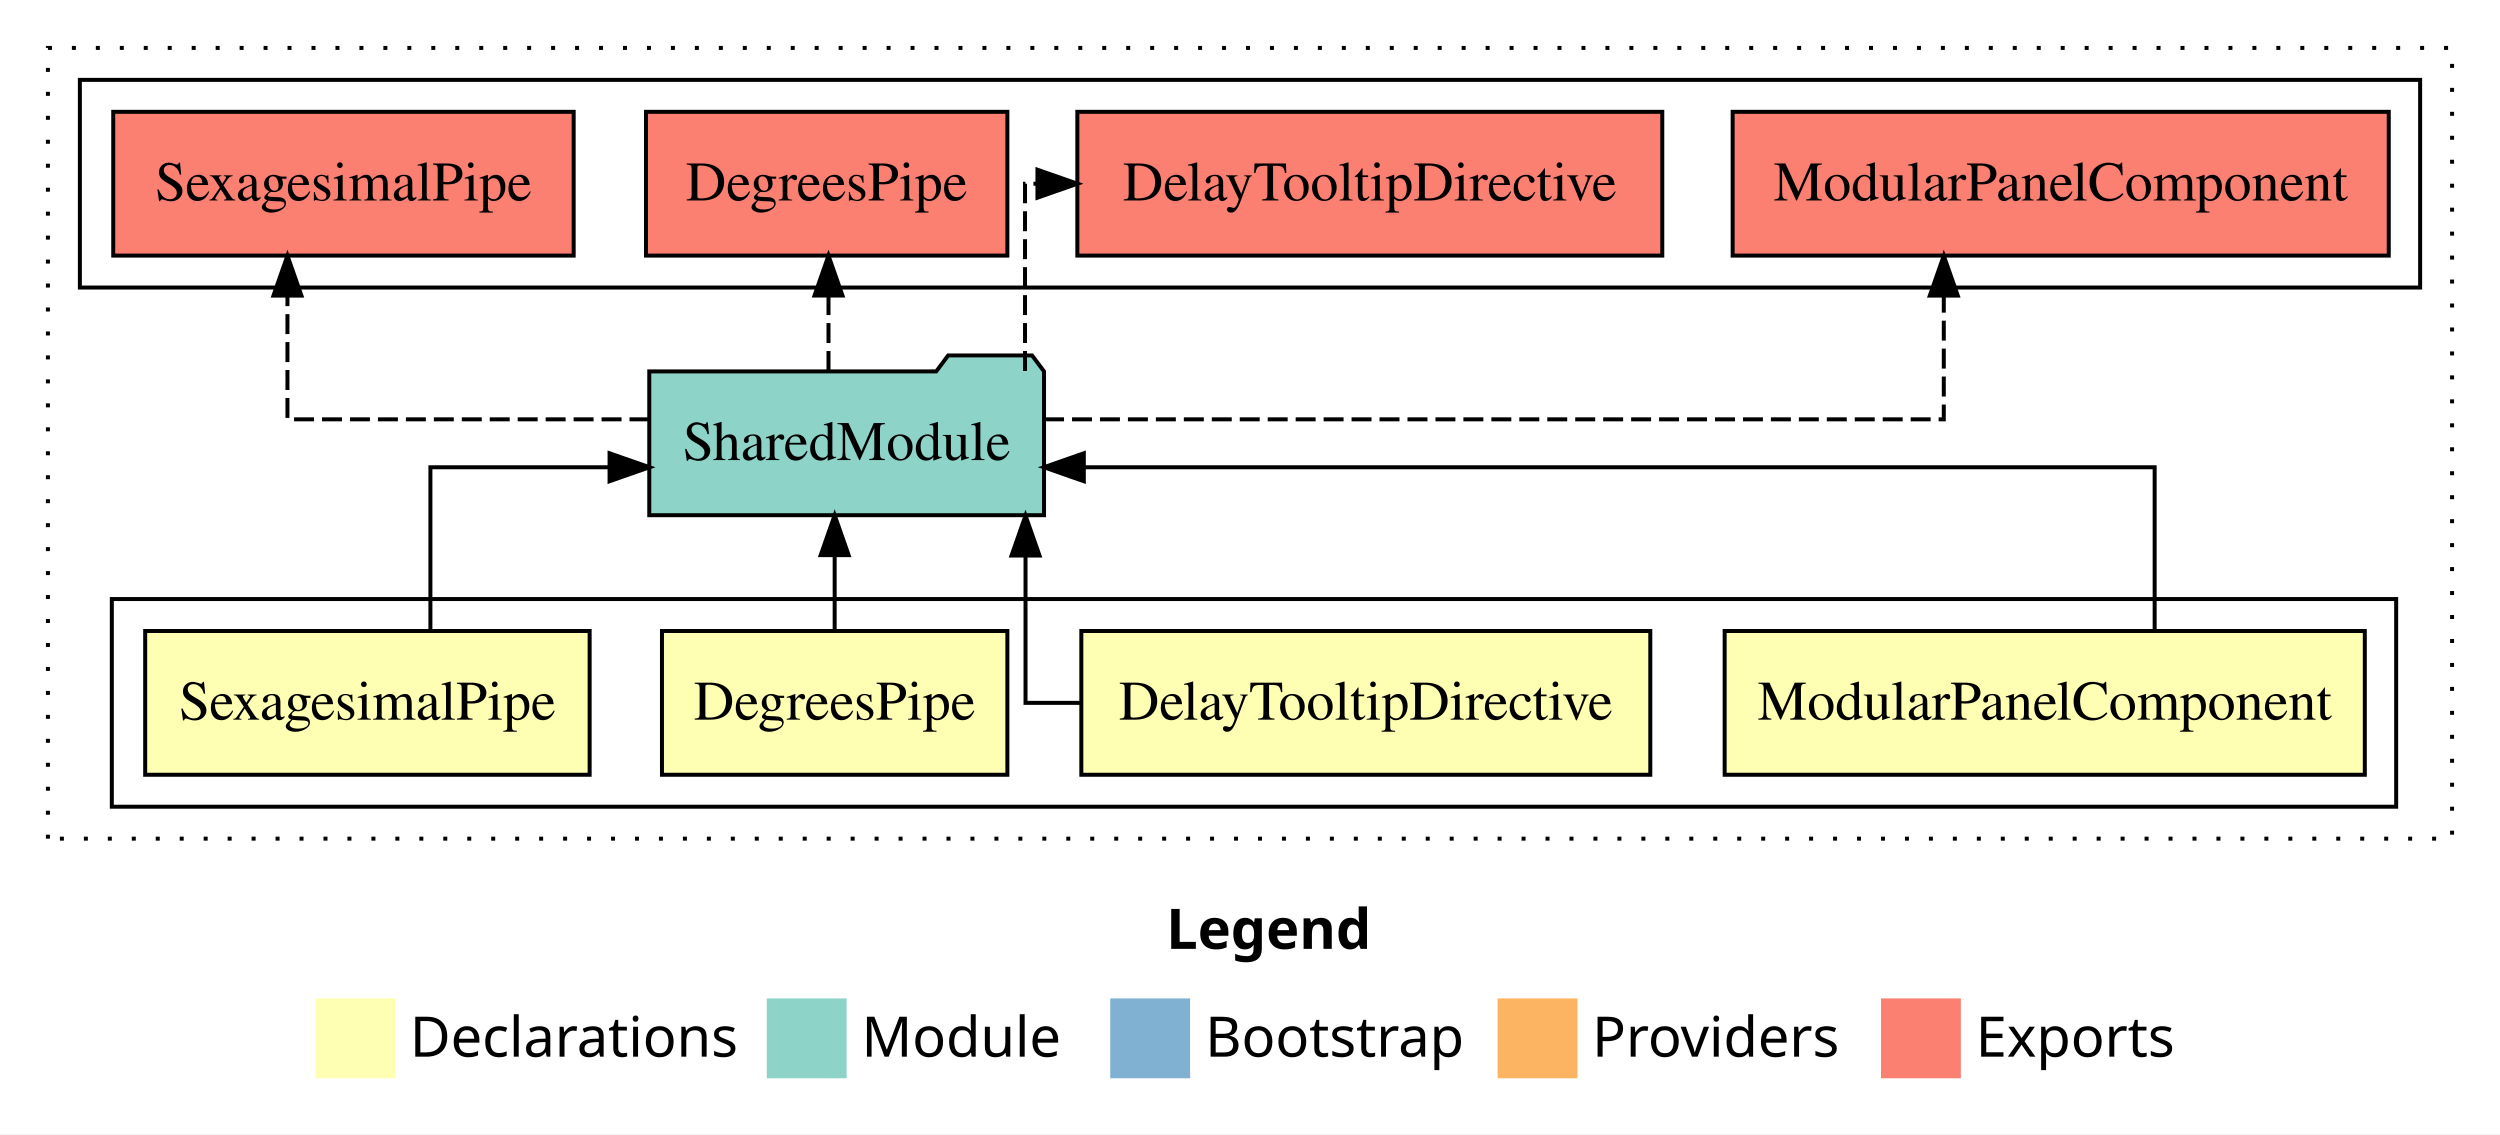
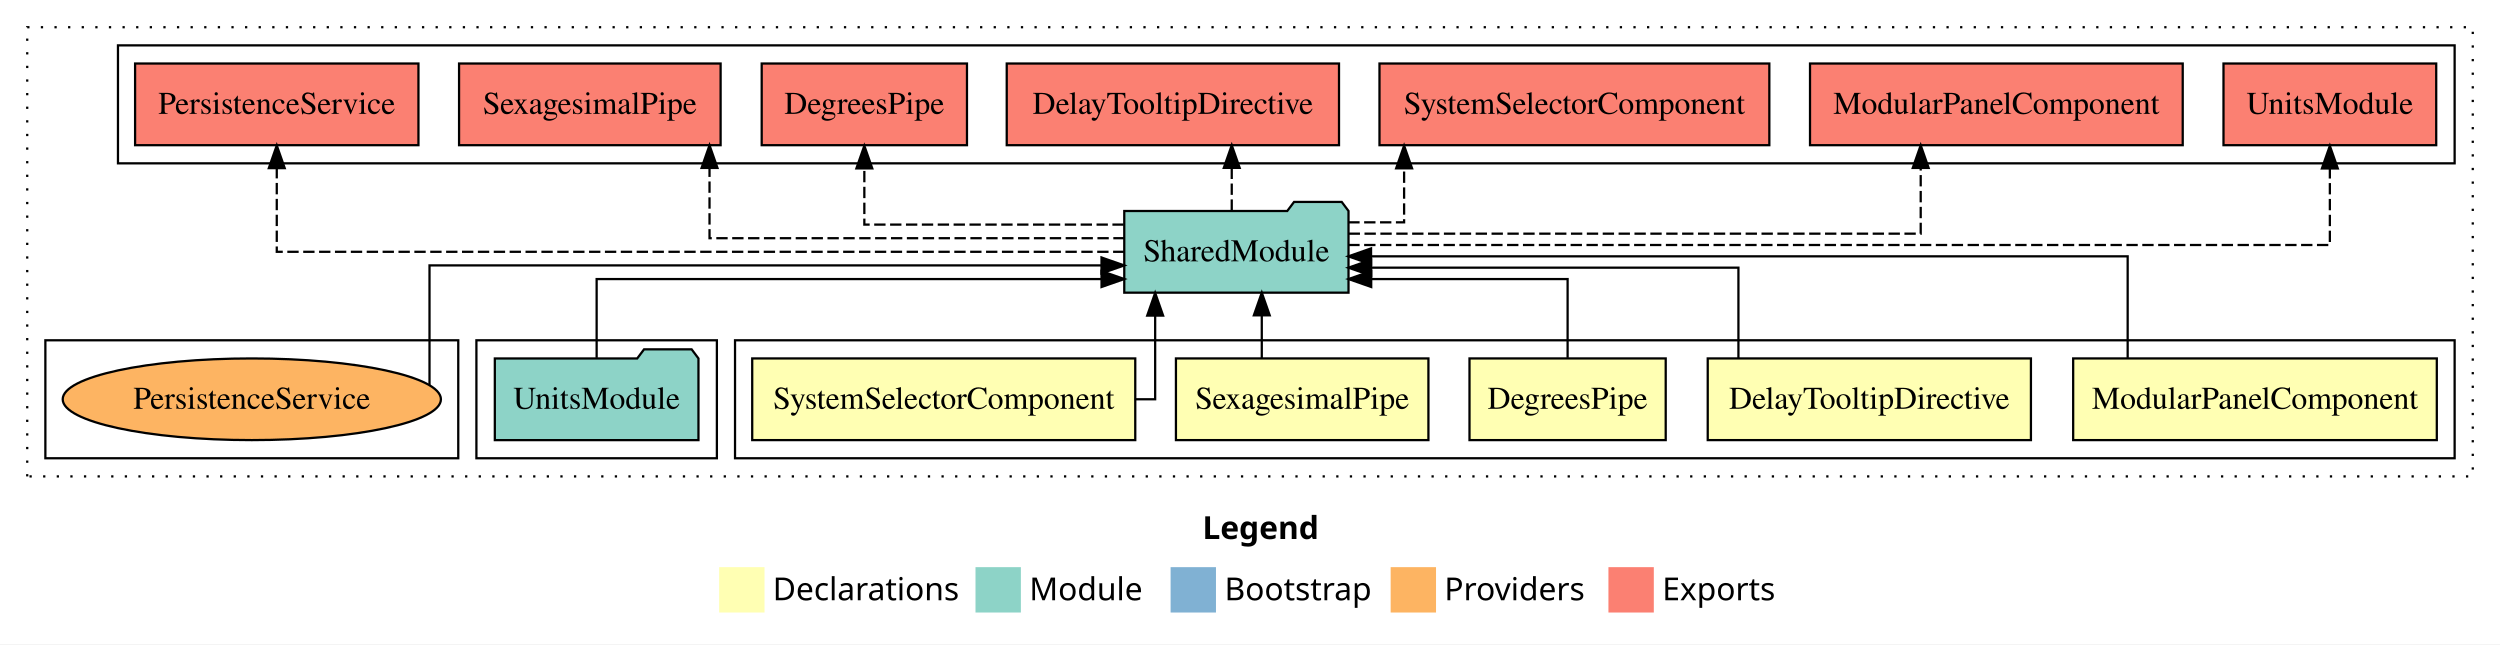
- <svg xmlns="http://www.w3.org/2000/svg" width="626pt" height="284pt" viewBox="0.00 0.00 626.00 284.00">
+ <svg xmlns="http://www.w3.org/2000/svg" width="1102pt" height="284pt" viewBox="0.00 0.00 1102.00 284.00">
  <g id="graph0" class="graph" transform="scale(1 1) rotate(0) translate(4 280)">
-     <polygon fill="#ffffff" stroke="transparent" points="-4,4 -4,-280 622,-280 622,4 -4,4" />
-     <text text-anchor="start" x="288.009" y="-42.4" font-family="sans-serif" font-weight="bold" font-size="14.00" fill="#000000">Legend</text>
-     <polygon fill="#ffffb3" stroke="transparent" points="75,-10 75,-30 95,-30 95,-10 75,-10" />
-     <text text-anchor="start" x="98.629" y="-15.4" font-family="sans-serif" font-size="14.00" fill="#000000">  Declarations</text>
-     <polygon fill="#8dd3c7" stroke="transparent" points="188,-10 188,-30 208,-30 208,-10 188,-10" />
-     <text text-anchor="start" x="211.725" y="-15.4" font-family="sans-serif" font-size="14.00" fill="#000000">  Module</text>
-     <polygon fill="#80b1d3" stroke="transparent" points="274,-10 274,-30 294,-30 294,-10 274,-10" />
-     <text text-anchor="start" x="297.781" y="-15.4" font-family="sans-serif" font-size="14.00" fill="#000000">  Bootstrap</text>
-     <polygon fill="#fdb462" stroke="transparent" points="371,-10 371,-30 391,-30 391,-10 371,-10" />
-     <text text-anchor="start" x="394.673" y="-15.4" font-family="sans-serif" font-size="14.00" fill="#000000">  Providers</text>
-     <polygon fill="#fb8072" stroke="transparent" points="467,-10 467,-30 487,-30 487,-10 467,-10" />
-     <text text-anchor="start" x="490.726" y="-15.4" font-family="sans-serif" font-size="14.00" fill="#000000">  Exports</text>
+     <polygon fill="#ffffff" stroke="transparent" points="-4,4 -4,-280 1098,-280 1098,4 -4,4" />
+     <text text-anchor="start" x="526.009" y="-42.4" font-family="sans-serif" font-weight="bold" font-size="14.00" fill="#000000">Legend</text>
+     <polygon fill="#ffffb3" stroke="transparent" points="313,-10 313,-30 333,-30 333,-10 313,-10" />
+     <text text-anchor="start" x="336.629" y="-15.4" font-family="sans-serif" font-size="14.00" fill="#000000">  Declarations</text>
+     <polygon fill="#8dd3c7" stroke="transparent" points="426,-10 426,-30 446,-30 446,-10 426,-10" />
+     <text text-anchor="start" x="449.725" y="-15.4" font-family="sans-serif" font-size="14.00" fill="#000000">  Module</text>
+     <polygon fill="#80b1d3" stroke="transparent" points="512,-10 512,-30 532,-30 532,-10 512,-10" />
+     <text text-anchor="start" x="535.781" y="-15.4" font-family="sans-serif" font-size="14.00" fill="#000000">  Bootstrap</text>
+     <polygon fill="#fdb462" stroke="transparent" points="609,-10 609,-30 629,-30 629,-10 609,-10" />
+     <text text-anchor="start" x="632.673" y="-15.4" font-family="sans-serif" font-size="14.00" fill="#000000">  Providers</text>
+     <polygon fill="#fb8072" stroke="transparent" points="705,-10 705,-30 725,-30 725,-10 705,-10" />
+     <text text-anchor="start" x="728.726" y="-15.4" font-family="sans-serif" font-size="14.00" fill="#000000">  Exports</text>
    <g id="clust1" class="cluster">
-       <polygon fill="none" stroke="#000000" stroke-dasharray="1,5" points="8,-70 8,-268 610,-268 610,-70 8,-70" />
+       <polygon fill="none" stroke="#000000" stroke-dasharray="1,5" points="8,-70 8,-268 1086,-268 1086,-70 8,-70" />
    </g>
    <g id="clust2" class="cluster">
-       <polygon fill="none" stroke="#000000" points="24,-78 24,-130 596,-130 596,-78 24,-78" />
+       <polygon fill="none" stroke="#000000" points="320,-78 320,-130 1078,-130 1078,-78 320,-78" />
    </g>
    <g id="clust8" class="cluster">
-       <polygon fill="none" stroke="#000000" points="16,-208 16,-260 602,-260 602,-208 16,-208" />
+       <polygon fill="none" stroke="#000000" points="206,-78 206,-130 312,-130 312,-78 206,-78" />
+     </g>
+     <g id="clust9" class="cluster">
+       <polygon fill="none" stroke="#000000" points="48,-208 48,-260 1078,-260 1078,-208 48,-208" />
+     </g>
+     <g id="clust11" class="cluster">
+       <polygon fill="none" stroke="#000000" points="16,-78 16,-130 198,-130 198,-78 16,-78" />
    </g>
    <g id="node1" class="node">
-       <polygon fill="#ffffb3" stroke="#000000" points="588.146,-122 427.854,-122 427.854,-86 588.146,-86 588.146,-122" />
-       <text text-anchor="middle" x="508" y="-99.8" font-family="Times,serif" font-size="14.00" fill="#000000">ModularPanelComponent</text>
+       <polygon fill="#ffffb3" stroke="#000000" points="1070.146,-122 909.854,-122 909.854,-86 1070.146,-86 1070.146,-122" />
+       <text text-anchor="middle" x="990" y="-99.8" font-family="Times,serif" font-size="14.00" fill="#000000">ModularPanelComponent</text>
+     </g>
+     <g id="node6" class="node">
+       <polygon fill="#8dd3c7" stroke="#000000" points="590.423,-187 587.423,-191 566.423,-191 563.423,-187 491.577,-187 491.577,-151 590.423,-151 590.423,-187" />
+       <text text-anchor="middle" x="541" y="-164.8" font-family="Times,serif" font-size="14.00" fill="#000000">SharedModule</text>
+     </g>
+     <g id="edge1" class="edge">
+       <path fill="none" stroke="#000000" d="M933.875,-122.222C933.875,-140.828 933.875,-167 933.875,-167 933.875,-167 600.36,-167 600.36,-167" />
+       <polygon fill="#000000" stroke="#000000" points="600.36,-163.5 590.36,-167 600.36,-170.5 600.36,-163.5" />
+     </g>
+     <g id="node2" class="node">
+       <polygon fill="#ffffb3" stroke="#000000" points="891.234,-122 748.766,-122 748.766,-86 891.234,-86 891.234,-122" />
+       <text text-anchor="middle" x="820" y="-99.8" font-family="Times,serif" font-size="14.00" fill="#000000">DelayTooltipDirective</text>
+     </g>
+     <g id="edge2" class="edge">
+       <path fill="none" stroke="#000000" d="M762.298,-122.034C762.298,-139.06 762.298,-162 762.298,-162 762.298,-162 600.388,-162 600.388,-162" />
+       <polygon fill="#000000" stroke="#000000" points="600.388,-158.5 590.388,-162 600.388,-165.5 600.388,-158.5" />
+     </g>
+     <g id="node3" class="node">
+       <polygon fill="#ffffb3" stroke="#000000" points="730.244,-122 643.756,-122 643.756,-86 730.244,-86 730.244,-122" />
+       <text text-anchor="middle" x="687" y="-99.8" font-family="Times,serif" font-size="14.00" fill="#000000">DegreesPipe</text>
+     </g>
+     <g id="edge3" class="edge">
+       <path fill="none" stroke="#000000" d="M687,-122.24C687,-137.571 687,-157 687,-157 687,-157 600.429,-157 600.429,-157" />
+       <polygon fill="#000000" stroke="#000000" points="600.429,-153.5 590.429,-157 600.429,-160.5 600.429,-153.5" />
+     </g>
+     <g id="node4" class="node">
+       <polygon fill="#ffffb3" stroke="#000000" points="625.646,-122 514.354,-122 514.354,-86 625.646,-86 625.646,-122" />
+       <text text-anchor="middle" x="570" y="-99.8" font-family="Times,serif" font-size="14.00" fill="#000000">SexagesimalPipe</text>
+     </g>
+     <g id="edge4" class="edge">
+       <path fill="none" stroke="#000000" d="M552.194,-122.106C552.194,-122.106 552.194,-140.991 552.194,-140.991" />
+       <polygon fill="#000000" stroke="#000000" points="548.694,-140.991 552.194,-150.991 555.694,-140.991 548.694,-140.991" />
    </g>
    <g id="node5" class="node">
-       <polygon fill="#8dd3c7" stroke="#000000" points="257.423,-187 254.423,-191 233.423,-191 230.423,-187 158.577,-187 158.577,-151 257.423,-151 257.423,-187" />
-       <text text-anchor="middle" x="208" y="-164.8" font-family="Times,serif" font-size="14.00" fill="#000000">SharedModule</text>
-     </g>
-     <g id="edge1" class="edge">
-       <path fill="none" stroke="#000000" d="M535.524,-122.022C535.524,-139.373 535.524,-163 535.524,-163 535.524,-163 267.388,-163 267.388,-163" />
-       <polygon fill="#000000" stroke="#000000" points="267.388,-159.5 257.388,-163 267.388,-166.5 267.388,-159.5" />
-     </g>
-     <g id="node2" class="node">
-       <polygon fill="#ffffb3" stroke="#000000" points="409.234,-122 266.766,-122 266.766,-86 409.234,-86 409.234,-122" />
-       <text text-anchor="middle" x="338" y="-99.8" font-family="Times,serif" font-size="14.00" fill="#000000">DelayTooltipDirective</text>
-     </g>
-     <g id="edge2" class="edge">
-       <path fill="none" stroke="#000000" d="M266.482,-104C258.285,-104 252.791,-104 252.791,-104 252.791,-104 252.791,-140.894 252.791,-140.894" />
-       <polygon fill="#000000" stroke="#000000" points="249.292,-140.894 252.791,-150.894 256.291,-140.894 249.292,-140.894" />
-     </g>
-     <g id="node3" class="node">
-       <polygon fill="#ffffb3" stroke="#000000" points="248.244,-122 161.756,-122 161.756,-86 248.244,-86 248.244,-122" />
-       <text text-anchor="middle" x="205" y="-99.8" font-family="Times,serif" font-size="14.00" fill="#000000">DegreesPipe</text>
-     </g>
-     <g id="edge3" class="edge">
-       <path fill="none" stroke="#000000" d="M205,-122.106C205,-122.106 205,-140.991 205,-140.991" />
-       <polygon fill="#000000" stroke="#000000" points="201.5,-140.991 205,-150.991 208.5,-140.991 201.5,-140.991" />
-     </g>
-     <g id="node4" class="node">
-       <polygon fill="#ffffb3" stroke="#000000" points="143.646,-122 32.354,-122 32.354,-86 143.646,-86 143.646,-122" />
-       <text text-anchor="middle" x="88" y="-99.8" font-family="Times,serif" font-size="14.00" fill="#000000">SexagesimalPipe</text>
-     </g>
-     <g id="edge4" class="edge">
-       <path fill="none" stroke="#000000" d="M103.774,-122.022C103.774,-139.373 103.774,-163 103.774,-163 103.774,-163 148.634,-163 148.634,-163" />
-       <polygon fill="#000000" stroke="#000000" points="148.634,-166.5 158.634,-163 148.634,-159.5 148.634,-166.5" />
-     </g>
-     <g id="node6" class="node">
-       <polygon fill="#fb8072" stroke="#000000" points="594.145,-252 429.855,-252 429.855,-216 594.145,-216 594.145,-252" />
-       <text text-anchor="middle" x="512" y="-229.8" font-family="Times,serif" font-size="14.00" fill="#000000">ModularPanelComponent </text>
+       <polygon fill="#ffffb3" stroke="#000000" points="496.424,-122 327.576,-122 327.576,-86 496.424,-86 496.424,-122" />
+       <text text-anchor="middle" x="412" y="-99.8" font-family="Times,serif" font-size="14.00" fill="#000000">SystemSelectorComponent</text>
    </g>
    <g id="edge5" class="edge">
-       <path fill="none" stroke="#000000" stroke-dasharray="5,2" d="M257.433,-175C336.528,-175 482.726,-175 482.726,-175 482.726,-175 482.726,-205.977 482.726,-205.977" />
-       <polygon fill="#000000" stroke="#000000" points="479.226,-205.977 482.726,-215.977 486.226,-205.977 479.226,-205.977" />
+       <path fill="none" stroke="#000000" d="M496.259,-104C501.78,-104 505.195,-104 505.195,-104 505.195,-104 505.195,-140.894 505.195,-140.894" />
+       <polygon fill="#000000" stroke="#000000" points="501.695,-140.894 505.195,-150.894 508.695,-140.894 501.695,-140.894" />
+     </g>
+     <g id="node8" class="node">
+       <polygon fill="#fb8072" stroke="#000000" points="1069.883,-252 976.117,-252 976.117,-216 1069.883,-216 1069.883,-252" />
+       <text text-anchor="middle" x="1023" y="-229.8" font-family="Times,serif" font-size="14.00" fill="#000000">UnitsModule </text>
+     </g>
+     <g id="edge7" class="edge">
+       <path fill="none" stroke="#000000" stroke-dasharray="5,2" d="M590.317,-172C713.163,-172 1023,-172 1023,-172 1023,-172 1023,-205.733 1023,-205.733" />
+       <polygon fill="#000000" stroke="#000000" points="1019.5,-205.733 1023,-215.733 1026.5,-205.733 1019.5,-205.733" />
+     </g>
+     <g id="node9" class="node">
+       <polygon fill="#fb8072" stroke="#000000" points="958.145,-252 793.855,-252 793.855,-216 958.145,-216 958.145,-252" />
+       <text text-anchor="middle" x="876" y="-229.8" font-family="Times,serif" font-size="14.00" fill="#000000">ModularPanelComponent </text>
+     </g>
+     <g id="edge8" class="edge">
+       <path fill="none" stroke="#000000" stroke-dasharray="5,2" d="M590.473,-177C676.05,-177 842.647,-177 842.647,-177 842.647,-177 842.647,-205.965 842.647,-205.965" />
+       <polygon fill="#000000" stroke="#000000" points="839.147,-205.965 842.647,-215.965 846.147,-205.965 839.147,-205.965" />
+     </g>
+     <g id="node10" class="node">
+       <polygon fill="#fb8072" stroke="#000000" points="775.924,-252 604.076,-252 604.076,-216 775.924,-216 775.924,-252" />
+       <text text-anchor="middle" x="690" y="-229.8" font-family="Times,serif" font-size="14.00" fill="#000000">SystemSelectorComponent </text>
+     </g>
+     <g id="edge9" class="edge">
+       <path fill="none" stroke="#000000" stroke-dasharray="5,2" d="M590.313,-182C603.874,-182 614.93,-182 614.93,-182 614.93,-182 614.93,-205.813 614.93,-205.813" />
+       <polygon fill="#000000" stroke="#000000" points="611.431,-205.813 614.93,-215.813 618.431,-205.813 611.431,-205.813" />
+     </g>
+     <g id="node11" class="node">
+       <polygon fill="#fb8072" stroke="#000000" points="586.234,-252 439.766,-252 439.766,-216 586.234,-216 586.234,-252" />
+       <text text-anchor="middle" x="513" y="-229.8" font-family="Times,serif" font-size="14.00" fill="#000000">DelayTooltipDirective </text>
+     </g>
+     <g id="edge10" class="edge">
+       <path fill="none" stroke="#000000" stroke-dasharray="5,2" d="M538.953,-187.106C538.953,-187.106 538.953,-205.991 538.953,-205.991" />
+       <polygon fill="#000000" stroke="#000000" points="535.453,-205.991 538.953,-215.991 542.453,-205.991 535.453,-205.991" />
+     </g>
+     <g id="node12" class="node">
+       <polygon fill="#fb8072" stroke="#000000" points="422.244,-252 331.756,-252 331.756,-216 422.244,-216 422.244,-252" />
+       <text text-anchor="middle" x="377" y="-229.8" font-family="Times,serif" font-size="14.00" fill="#000000">DegreesPipe </text>
+     </g>
+     <g id="edge11" class="edge">
+       <path fill="none" stroke="#000000" stroke-dasharray="5,2" d="M491.349,-181C443.08,-181 377,-181 377,-181 377,-181 377,-205.76 377,-205.76" />
+       <polygon fill="#000000" stroke="#000000" points="373.5,-205.76 377,-215.76 380.5,-205.76 373.5,-205.76" />
+     </g>
+     <g id="node13" class="node">
+       <polygon fill="#fb8072" stroke="#000000" points="313.645,-252 198.355,-252 198.355,-216 313.645,-216 313.645,-252" />
+       <text text-anchor="middle" x="256" y="-229.8" font-family="Times,serif" font-size="14.00" fill="#000000">SexagesimalPipe </text>
+     </g>
+     <g id="edge12" class="edge">
+       <path fill="none" stroke="#000000" stroke-dasharray="5,2" d="M491.747,-175C423.574,-175 308.757,-175 308.757,-175 308.757,-175 308.757,-205.977 308.757,-205.977" />
+       <polygon fill="#000000" stroke="#000000" points="305.257,-205.977 308.757,-215.977 312.257,-205.977 305.257,-205.977" />
+     </g>
+     <g id="node14" class="node">
+       <polygon fill="#fb8072" stroke="#000000" points="180.45,-252 55.55,-252 55.55,-216 180.45,-216 180.45,-252" />
+       <text text-anchor="middle" x="118" y="-229.8" font-family="Times,serif" font-size="14.00" fill="#000000">PersistenceService </text>
+     </g>
+     <g id="edge13" class="edge">
+       <path fill="none" stroke="#000000" stroke-dasharray="5,2" d="M491.649,-169C380.066,-169 118,-169 118,-169 118,-169 118,-205.894 118,-205.894" />
+       <polygon fill="#000000" stroke="#000000" points="114.5,-205.894 118,-215.894 121.5,-205.894 114.5,-205.894" />
    </g>
    <g id="node7" class="node">
-       <polygon fill="#fb8072" stroke="#000000" points="412.234,-252 265.766,-252 265.766,-216 412.234,-216 412.234,-252" />
-       <text text-anchor="middle" x="339" y="-229.8" font-family="Times,serif" font-size="14.00" fill="#000000">DelayTooltipDirective </text>
+       <polygon fill="#8dd3c7" stroke="#000000" points="303.882,-122 300.882,-126 279.882,-126 276.882,-122 214.118,-122 214.118,-86 303.882,-86 303.882,-122" />
+       <text text-anchor="middle" x="259" y="-99.8" font-family="Times,serif" font-size="14.00" fill="#000000">UnitsModule</text>
    </g>
    <g id="edge6" class="edge">
-       <path fill="none" stroke="#000000" stroke-dasharray="5,2" d="M252.666,-187.106C252.666,-206.339 252.666,-234 252.666,-234 252.666,-234 255.779,-234 255.779,-234" />
-       <polygon fill="#000000" stroke="#000000" points="255.779,-237.5 265.779,-234 255.779,-230.5 255.779,-237.5" />
+       <path fill="none" stroke="#000000" d="M259,-122.24C259,-137.571 259,-157 259,-157 259,-157 481.557,-157 481.557,-157" />
+       <polygon fill="#000000" stroke="#000000" points="481.557,-160.5 491.557,-157 481.557,-153.5 481.557,-160.5" />
    </g>
-     <g id="node8" class="node">
-       <polygon fill="#fb8072" stroke="#000000" points="248.244,-252 157.756,-252 157.756,-216 248.244,-216 248.244,-252" />
-       <text text-anchor="middle" x="203" y="-229.8" font-family="Times,serif" font-size="14.00" fill="#000000">DegreesPipe </text>
+     <g id="node15" class="node">
+       <ellipse fill="#fdb462" stroke="#000000" cx="107" cy="-104" rx="83.358" ry="18" />
+       <text text-anchor="middle" x="107" y="-99.8" font-family="Times,serif" font-size="14.00" fill="#000000">PersistenceService</text>
    </g>
-     <g id="edge7" class="edge">
-       <path fill="none" stroke="#000000" stroke-dasharray="5,2" d="M203.455,-187.106C203.455,-187.106 203.455,-205.991 203.455,-205.991" />
-       <polygon fill="#000000" stroke="#000000" points="199.955,-205.991 203.455,-215.991 206.955,-205.991 199.955,-205.991" />
-     </g>
-     <g id="node9" class="node">
-       <polygon fill="#fb8072" stroke="#000000" points="139.645,-252 24.355,-252 24.355,-216 139.645,-216 139.645,-252" />
-       <text text-anchor="middle" x="82" y="-229.8" font-family="Times,serif" font-size="14.00" fill="#000000">SexagesimalPipe </text>
-     </g>
-     <g id="edge8" class="edge">
-       <path fill="none" stroke="#000000" stroke-dasharray="5,2" d="M158.633,-175C118.319,-175 67.976,-175 67.976,-175 67.976,-175 67.976,-205.977 67.976,-205.977" />
-       <polygon fill="#000000" stroke="#000000" points="64.476,-205.977 67.976,-215.977 71.476,-205.977 64.476,-205.977" />
+     <g id="edge14" class="edge">
+       <path fill="none" stroke="#000000" d="M185.327,-110.314C185.327,-125.534 185.327,-163 185.327,-163 185.327,-163 481.545,-163 481.545,-163" />
+       <polygon fill="#000000" stroke="#000000" points="481.545,-166.5 491.545,-163 481.545,-159.5 481.545,-166.5" />
    </g>
  </g>
</svg>
